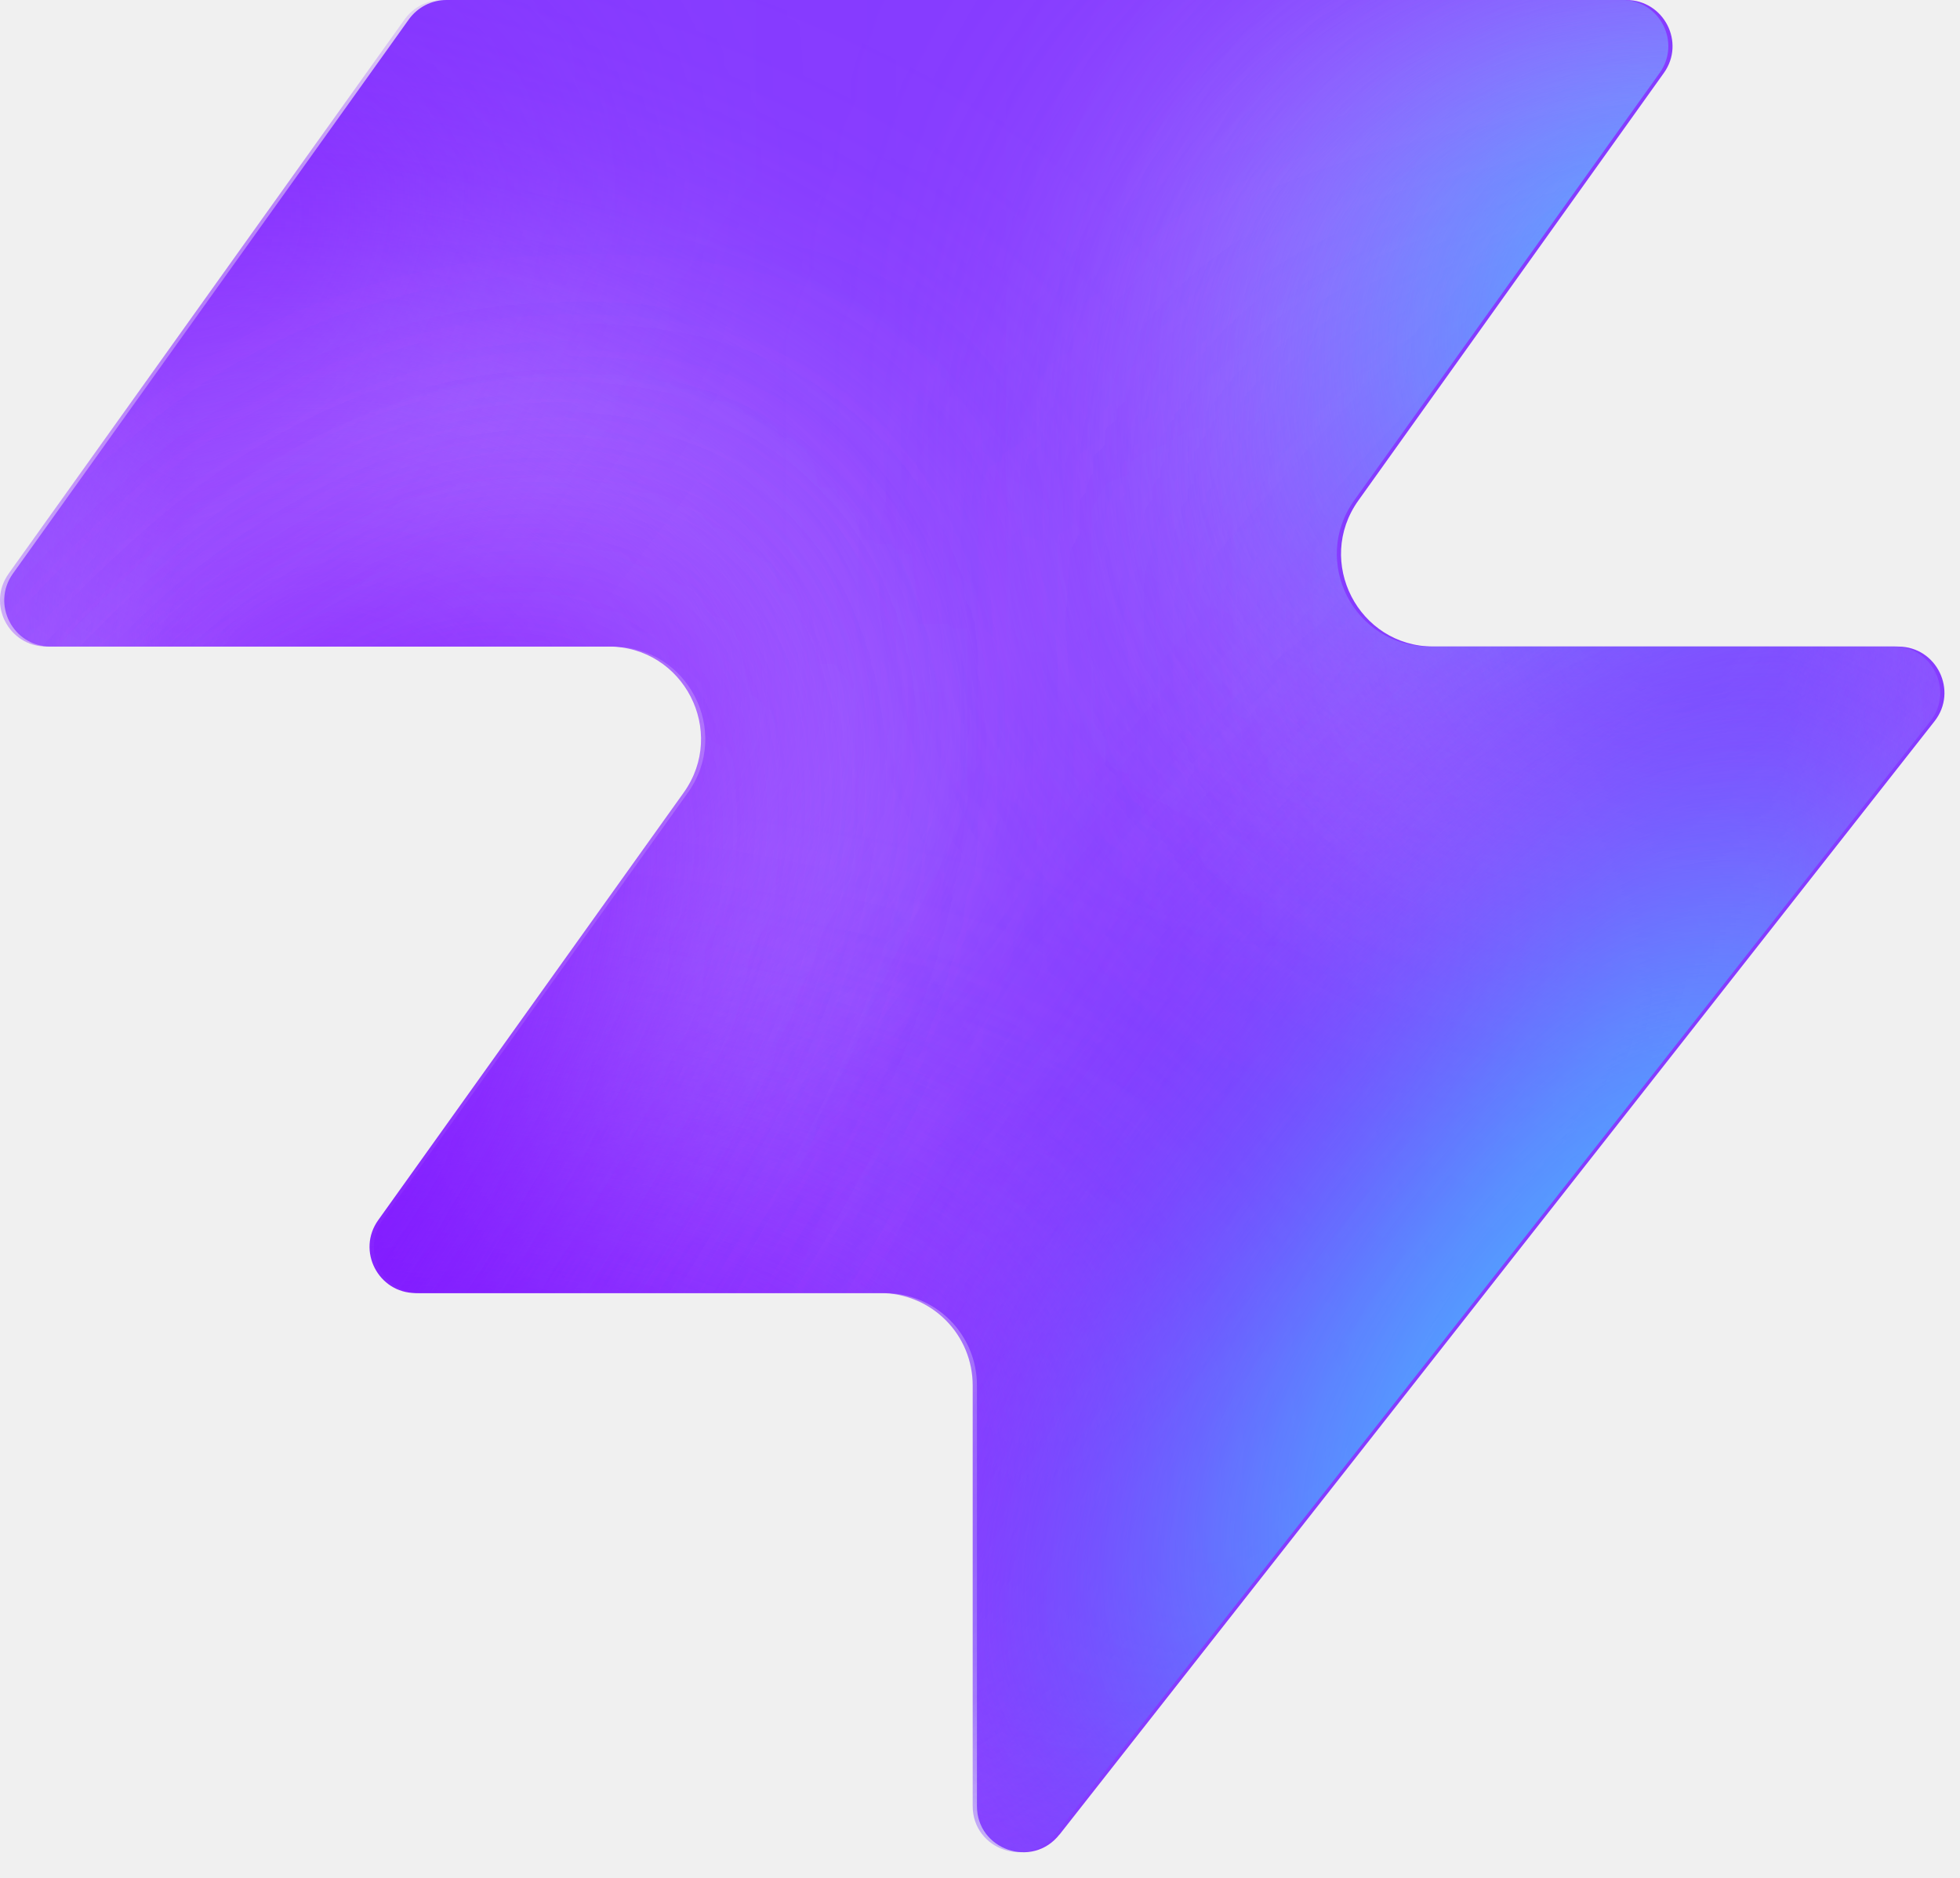
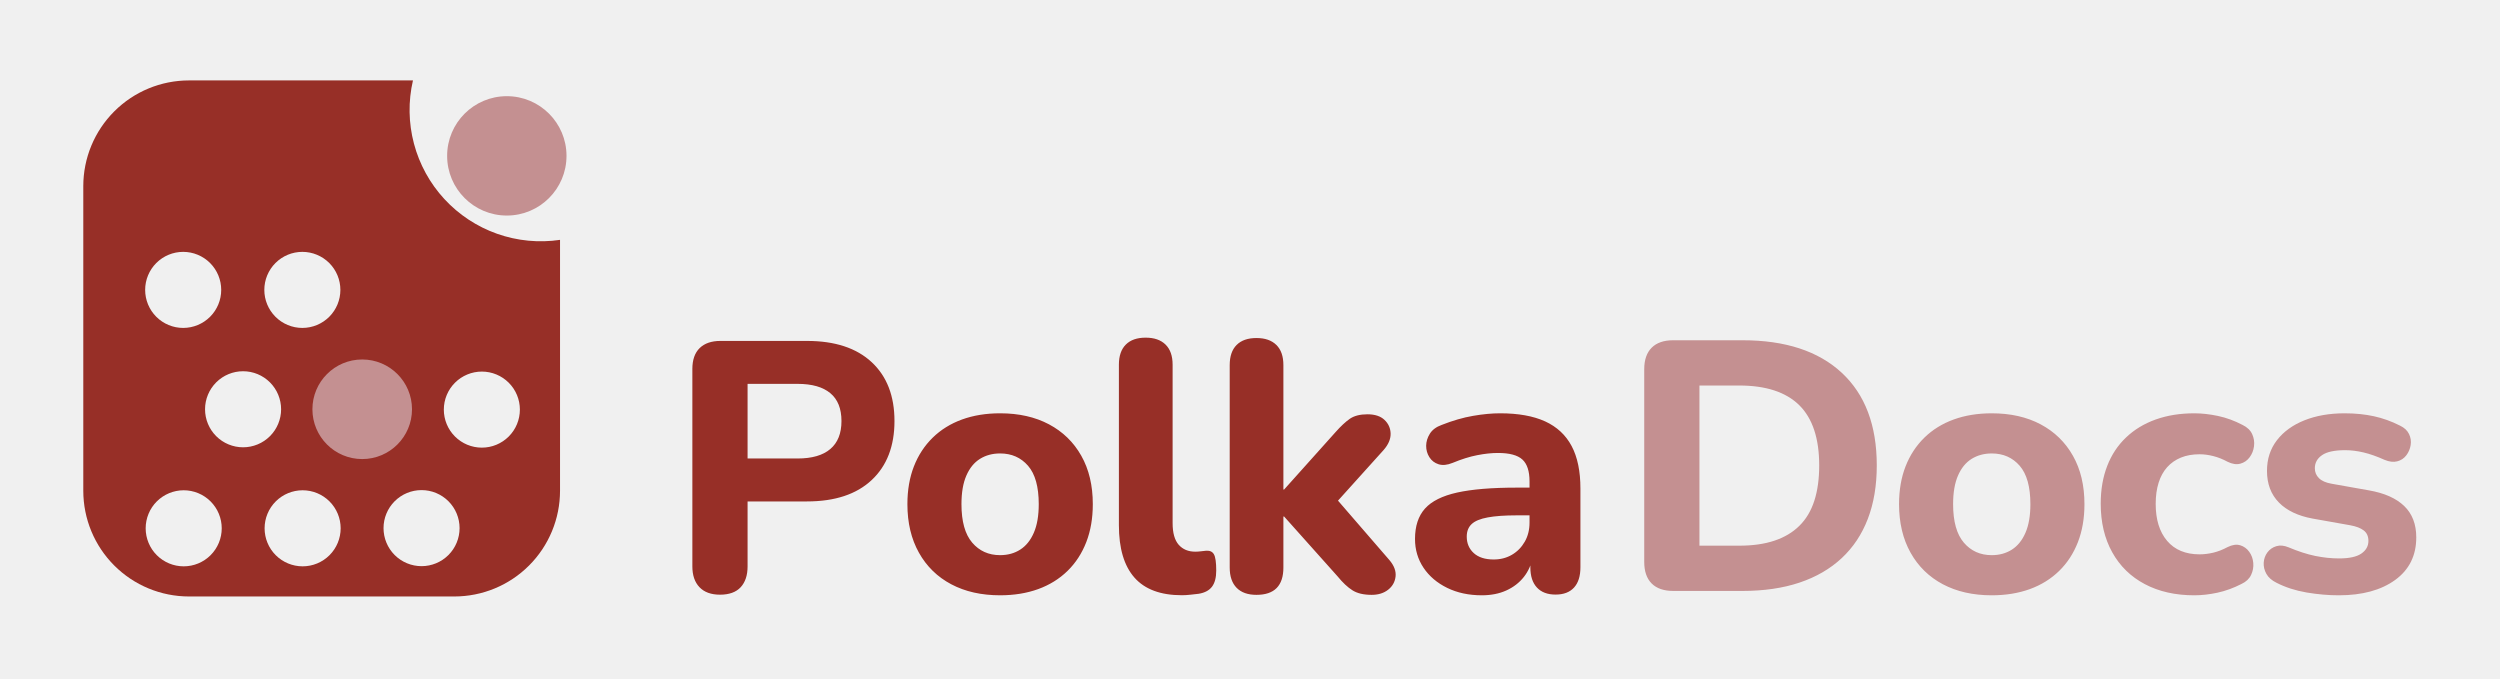
- <svg xmlns="http://www.w3.org/2000/svg" width="48" height="46" fill="none" viewBox="0 0 48 46">
-   <path fill="#863bff" d="M25.946 44.938c-.664.845-2.021.375-2.021-.698V33.937a2.26 2.26 0 0 0-2.262-2.262H10.287c-.92 0-1.456-1.04-.92-1.788l7.48-10.471c1.07-1.497 0-3.578-1.842-3.578H1.237c-.92 0-1.456-1.04-.92-1.788L10.013.474c.214-.297.556-.474.92-.474h28.894c.92 0 1.456 1.04.92 1.788l-7.48 10.471c-1.07 1.498 0 3.579 1.842 3.579h11.377c.943 0 1.473 1.088.89 1.83L25.947 44.94z" style="fill:#863bff;fill:color(display-p3 .525 .23 1);fill-opacity:1" />
-   <mask id="a" width="48" height="46" x="0" y="0" maskUnits="userSpaceOnUse" style="mask-type:alpha">
-     <path fill="#000" d="M25.842 44.938c-.664.844-2.021.375-2.021-.698V33.937a2.26 2.26 0 0 0-2.262-2.262H10.183c-.92 0-1.456-1.04-.92-1.788l7.48-10.471c1.07-1.498 0-3.579-1.842-3.579H1.133c-.92 0-1.456-1.04-.92-1.787L9.91.473c.214-.297.556-.474.92-.474h28.894c.92 0 1.456 1.04.92 1.788l-7.48 10.471c-1.07 1.498 0 3.578 1.842 3.578h11.377c.943 0 1.473 1.088.89 1.832L25.843 44.94z" style="fill:#000;fill-opacity:1" />
-   </mask>
-   <g mask="url(#a)">
-     <g filter="url(#b)">
-       <ellipse cx="5.508" cy="14.704" fill="#ede6ff" rx="5.508" ry="14.704" style="fill:#ede6ff;fill:color(display-p3 .927 .903 1);fill-opacity:1" transform="matrix(.00324 1 1 -.00324 -4.47 31.516)" />
-     </g>
-     <g filter="url(#c)">
-       <ellipse cx="10.399" cy="29.851" fill="#ede6ff" rx="10.399" ry="29.851" style="fill:#ede6ff;fill:color(display-p3 .927 .903 1);fill-opacity:1" transform="matrix(.00324 1 1 -.00324 -39.328 7.883)" />
-     </g>
-     <g filter="url(#d)">
-       <ellipse cx="5.508" cy="30.487" fill="#7e14ff" rx="5.508" ry="30.487" style="fill:#7e14ff;fill:color(display-p3 .492 .077 1);fill-opacity:1" transform="rotate(89.814 -25.913 -14.639)scale(1 -1)" />
-     </g>
-     <g filter="url(#e)">
-       <ellipse cx="5.508" cy="30.599" fill="#7e14ff" rx="5.508" ry="30.599" style="fill:#7e14ff;fill:color(display-p3 .492 .077 1);fill-opacity:1" transform="rotate(89.814 -32.644 -3.334)scale(1 -1)" />
-     </g>
-     <g filter="url(#f)">
-       <ellipse cx="5.508" cy="30.599" fill="#7e14ff" rx="5.508" ry="30.599" style="fill:#7e14ff;fill:color(display-p3 .492 .077 1);fill-opacity:1" transform="matrix(.00324 1 1 -.00324 -34.34 30.47)" />
-     </g>
-     <g filter="url(#g)">
-       <ellipse cx="14.072" cy="22.078" fill="#ede6ff" rx="14.072" ry="22.078" style="fill:#ede6ff;fill:color(display-p3 .927 .903 1);fill-opacity:1" transform="rotate(93.35 24.506 48.493)scale(-1 1)" />
-     </g>
-     <g filter="url(#h)">
-       <ellipse cx="3.47" cy="21.501" fill="#7e14ff" rx="3.47" ry="21.501" style="fill:#7e14ff;fill:color(display-p3 .492 .077 1);fill-opacity:1" transform="rotate(89.009 28.708 47.59)scale(-1 1)" />
-     </g>
-     <g filter="url(#i)">
-       <ellipse cx="3.47" cy="21.501" fill="#7e14ff" rx="3.47" ry="21.501" style="fill:#7e14ff;fill:color(display-p3 .492 .077 1);fill-opacity:1" transform="rotate(89.009 28.708 47.59)scale(-1 1)" />
-     </g>
-     <g filter="url(#j)">
-       <ellipse cx=".387" cy="8.972" fill="#7e14ff" rx="4.407" ry="29.108" style="fill:#7e14ff;fill:color(display-p3 .492 .077 1);fill-opacity:1" transform="rotate(39.51 .387 8.972)" />
-     </g>
-     <g filter="url(#k)">
-       <ellipse cx="47.523" cy="-6.092" fill="#7e14ff" rx="4.407" ry="29.108" style="fill:#7e14ff;fill:color(display-p3 .492 .077 1);fill-opacity:1" transform="rotate(37.892 47.523 -6.092)" />
-     </g>
-     <g filter="url(#l)">
-       <ellipse cx="41.412" cy="6.333" fill="#47bfff" rx="5.971" ry="9.665" style="fill:#47bfff;fill:color(display-p3 .28 .748 1);fill-opacity:1" transform="rotate(37.892 41.412 6.333)" />
-     </g>
-     <g filter="url(#m)">
-       <ellipse cx="-1.879" cy="38.332" fill="#7e14ff" rx="4.407" ry="29.108" style="fill:#7e14ff;fill:color(display-p3 .492 .077 1);fill-opacity:1" transform="rotate(37.892 -1.88 38.332)" />
-     </g>
-     <g filter="url(#n)">
-       <ellipse cx="-1.879" cy="38.332" fill="#7e14ff" rx="4.407" ry="29.108" style="fill:#7e14ff;fill:color(display-p3 .492 .077 1);fill-opacity:1" transform="rotate(37.892 -1.88 38.332)" />
-     </g>
-     <g filter="url(#o)">
-       <ellipse cx="35.651" cy="29.907" fill="#7e14ff" rx="4.407" ry="29.108" style="fill:#7e14ff;fill:color(display-p3 .492 .077 1);fill-opacity:1" transform="rotate(37.892 35.651 29.907)" />
-     </g>
-     <g filter="url(#p)">
-       <ellipse cx="38.418" cy="32.4" fill="#47bfff" rx="5.971" ry="15.297" style="fill:#47bfff;fill:color(display-p3 .28 .748 1);fill-opacity:1" transform="rotate(37.892 38.418 32.4)" />
-     </g>
+ <svg xmlns="http://www.w3.org/2000/svg" width="733" height="199" viewBox="0 0 733 199" fill="none">
+   <g clip-path="url(#clip0_1092_174)">
+     <path d="M55.42 23.578H121.08C119.665 29.685 119.764 36.046 121.368 42.106C122.971 48.167 126.031 53.744 130.282 58.352C134.532 62.96 139.844 66.46 145.755 68.547C151.667 70.634 157.999 71.246 164.2 70.328V143.888C164.2 152.11 160.934 159.995 155.12 165.808C149.307 171.622 141.422 174.888 133.2 174.888H55.42C47.198 174.888 39.313 171.622 33.5 165.808C27.686 159.995 24.42 152.11 24.42 143.888V54.578C24.42 46.356 27.686 38.471 33.5 32.658C39.313 26.844 47.198 23.578 55.42 23.578ZM42.56 84.998C42.56 87.955 43.735 90.791 45.826 92.882C47.917 94.973 50.753 96.148 53.71 96.148C56.667 96.148 59.503 94.973 61.594 92.882C63.685 90.791 64.86 87.955 64.86 84.998C64.86 82.041 63.685 79.205 61.594 77.114C59.503 75.023 56.667 73.848 53.71 73.848C50.753 73.848 47.917 75.023 45.826 77.114C43.735 79.205 42.56 82.041 42.56 84.998ZM77.5 84.998C77.5 87.955 78.675 90.791 80.766 92.882C82.857 94.973 85.693 96.148 88.65 96.148C91.607 96.148 94.443 94.973 96.534 92.882C98.625 90.791 99.8 87.955 99.8 84.998C99.8 82.041 98.625 79.205 96.534 77.114C94.443 75.023 91.607 73.848 88.65 73.848C85.693 73.848 82.857 75.023 80.766 77.114C78.675 79.205 77.5 82.041 77.5 84.998ZM60.12 119.998C60.12 122.955 61.295 125.791 63.386 127.882C65.477 129.973 68.313 131.148 71.27 131.148C74.227 131.148 77.063 129.973 79.154 127.882C81.245 125.791 82.42 122.955 82.42 119.998C82.42 117.041 81.245 114.205 79.154 112.114C77.063 110.023 74.227 108.848 71.27 108.848C68.313 108.848 65.477 110.023 63.386 112.114C61.295 114.205 60.12 117.041 60.12 119.998ZM130.13 120.098C130.13 123.055 131.305 125.891 133.396 127.982C135.487 130.073 138.323 131.248 141.28 131.248C144.237 131.248 147.073 130.073 149.164 127.982C151.255 125.891 152.43 123.055 152.43 120.098C152.43 117.141 151.255 114.305 149.164 112.214C147.073 110.123 144.237 108.948 141.28 108.948C138.323 108.948 135.487 110.123 133.396 112.214C131.305 114.305 130.13 117.141 130.13 120.098ZM42.71 154.898C42.71 156.362 42.998 157.812 43.559 159.165C44.119 160.518 44.94 161.747 45.976 162.782C47.011 163.818 48.24 164.639 49.593 165.199C50.946 165.76 52.396 166.048 53.86 166.048C55.324 166.048 56.774 165.76 58.127 165.199C59.48 164.639 60.709 163.818 61.744 162.782C62.78 161.747 63.601 160.518 64.161 159.165C64.722 157.812 65.01 156.362 65.01 154.898C65.01 153.434 64.722 151.984 64.161 150.631C63.601 149.278 62.78 148.049 61.744 147.014C60.709 145.979 59.48 145.157 58.127 144.597C56.774 144.037 55.324 143.748 53.86 143.748C52.396 143.748 50.946 144.037 49.593 144.597C48.24 145.157 47.011 145.979 45.976 147.014C44.94 148.049 44.119 149.278 43.559 150.631C42.998 151.984 42.71 153.434 42.71 154.898ZM77.58 154.898C77.58 157.855 78.755 160.691 80.846 162.782C82.937 164.873 85.773 166.048 88.73 166.048C91.687 166.048 94.523 164.873 96.614 162.782C98.705 160.691 99.88 157.855 99.88 154.898C99.88 151.941 98.705 149.105 96.614 147.014C94.523 144.923 91.687 143.748 88.73 143.748C85.773 143.748 82.937 144.923 80.846 147.014C78.755 149.105 77.58 151.941 77.58 154.898ZM112.45 154.848C112.45 157.805 113.625 160.641 115.716 162.732C117.807 164.823 120.643 165.998 123.6 165.998C126.557 165.998 129.393 164.823 131.484 162.732C133.575 160.641 134.75 157.805 134.75 154.848C134.75 151.891 133.575 149.055 131.484 146.964C129.393 144.873 126.557 143.698 123.6 143.698C120.643 143.698 117.807 144.873 115.716 146.964C113.625 149.055 112.45 151.891 112.45 154.848Z" fill-rule="evenodd" clip-rule="evenodd" fill="#972F27" />
+     <path d="M148.6 63.199C158.265 63.199 166.1 55.364 166.1 45.699C166.1 36.034 158.265 28.199 148.6 28.199C138.935 28.199 131.1 36.034 131.1 45.699C131.1 55.364 138.935 63.199 148.6 63.199Z" fill="#C49091" />
+     <path d="M106.2 134.598C114.263 134.598 120.8 128.062 120.8 119.998C120.8 111.935 114.263 105.398 106.2 105.398C98.137 105.398 91.6 111.935 91.6 119.998C91.6 128.062 98.137 134.598 106.2 134.598Z" fill="#C49091" />
+     <path d="M211.11 174.36C208.497 174.36 206.493 173.633 205.1 172.18C203.7 170.72 203 168.687 203 166.08V108.17C203 105.49 203.717 103.45 205.15 102.05C206.583 100.657 208.607 99.96 211.22 99.96H236.6C244.793 99.96 251.12 102.037 255.58 106.19C260.033 110.337 262.26 116.09 262.26 123.45C262.26 130.81 260.033 136.577 255.58 140.75C251.12 144.93 244.793 147.02 236.6 147.02H219.19V166.08C219.19 168.687 218.513 170.72 217.16 172.18C215.807 173.633 213.79 174.36 211.11 174.36ZM219.19 134.43H233.86C238.067 134.43 241.26 133.507 243.44 131.66C245.627 129.807 246.72 127.07 246.72 123.45C246.72 119.81 245.627 117.083 243.44 115.27C241.26 113.457 238.067 112.55 233.86 112.55H219.19V134.43ZM293.23 174.54C287.75 174.54 282.977 173.463 278.91 171.31C274.843 169.157 271.683 166.07 269.43 162.05C267.177 158.03 266.05 153.287 266.05 147.82C266.05 143.7 266.687 140.007 267.96 136.74C269.233 133.48 271.063 130.68 273.45 128.34C275.843 126 278.71 124.22 282.05 123C285.39 121.787 289.117 121.18 293.23 121.18C298.73 121.18 303.507 122.257 307.56 124.41C311.62 126.563 314.777 129.633 317.03 133.62C319.283 137.6 320.41 142.333 320.41 147.82C320.41 151.947 319.773 155.653 318.5 158.94C317.227 162.227 315.397 165.04 313.01 167.38C310.617 169.72 307.75 171.5 304.41 172.72C301.07 173.933 297.343 174.54 293.23 174.54ZM293.23 162.77C295.477 162.77 297.447 162.227 299.14 161.14C300.84 160.053 302.167 158.407 303.12 156.2C304.08 153.993 304.56 151.2 304.56 147.82C304.56 142.72 303.513 138.967 301.42 136.56C299.327 134.153 296.597 132.95 293.23 132.95C291.003 132.95 289.037 133.48 287.33 134.54C285.623 135.607 284.293 137.237 283.34 139.43C282.38 141.623 281.9 144.42 281.9 147.82C281.9 152.88 282.947 156.637 285.04 159.09C287.133 161.543 289.863 162.77 293.23 162.77ZM346.52 174.52C340.293 174.52 335.66 172.797 332.62 169.35C329.58 165.91 328.06 160.783 328.06 153.97V106.94C328.06 104.353 328.737 102.383 330.09 101.03C331.443 99.677 333.38 99 335.9 99C338.42 99 340.367 99.677 341.74 101.03C343.12 102.383 343.81 104.353 343.81 106.94V153.38C343.81 156.253 344.403 158.367 345.59 159.72C346.783 161.073 348.403 161.75 350.45 161.75C350.983 161.75 351.503 161.717 352.01 161.65C352.523 161.583 353.043 161.527 353.57 161.48C354.677 161.38 355.457 161.72 355.91 162.5C356.37 163.28 356.6 164.877 356.6 167.29C356.6 169.35 356.187 170.927 355.36 172.02C354.533 173.113 353.223 173.807 351.43 174.1C350.797 174.173 350.027 174.26 349.12 174.36C348.213 174.467 347.347 174.52 346.52 174.52ZM368.39 174.41C365.87 174.41 363.933 173.723 362.58 172.35C361.227 170.97 360.55 168.987 360.55 166.4V107.05C360.55 104.457 361.227 102.487 362.58 101.14C363.933 99.787 365.87 99.11 368.39 99.11C370.91 99.11 372.857 99.787 374.23 101.14C375.603 102.487 376.29 104.457 376.29 107.05V143.53H376.5L391.55 126.73C393.09 124.99 394.497 123.677 395.77 122.79C397.043 121.91 398.767 121.47 400.94 121.47C403.12 121.47 404.787 122.02 405.94 123.12C407.1 124.22 407.697 125.567 407.73 127.16C407.757 128.753 407.07 130.35 405.67 131.95L389.68 149.7V143.76L407.38 164.22C408.76 165.847 409.36 167.453 409.18 169.04C409 170.62 408.273 171.91 407 172.91C405.727 173.91 404.117 174.41 402.17 174.41C399.81 174.41 397.933 173.967 396.54 173.08C395.14 172.2 393.68 170.83 392.16 168.97L376.5 151.44H376.29V166.4C376.29 171.74 373.657 174.41 368.39 174.41ZM434.48 174.54C430.667 174.54 427.28 173.817 424.32 172.37C421.36 170.923 419.047 168.957 417.38 166.47C415.713 163.983 414.88 161.167 414.88 158.02C414.88 154.267 415.853 151.3 417.8 149.12C419.747 146.947 422.897 145.377 427.25 144.41C431.61 143.45 437.42 142.97 444.68 142.97H450.15V151.1H444.72C441.193 151.1 438.347 151.303 436.18 151.71C434.007 152.11 432.443 152.76 431.49 153.66C430.53 154.56 430.05 155.783 430.05 157.33C430.05 159.297 430.733 160.907 432.1 162.16C433.473 163.413 435.42 164.04 437.94 164.04C439.953 164.04 441.743 163.577 443.31 162.65C444.877 161.73 446.127 160.457 447.06 158.83C447.993 157.203 448.46 155.323 448.46 153.19V141.17C448.46 138.15 447.76 136.003 446.36 134.73C444.96 133.45 442.573 132.81 439.2 132.81C437.34 132.81 435.31 133.027 433.11 133.46C430.91 133.887 428.513 134.637 425.92 135.71C424.34 136.357 422.963 136.493 421.79 136.12C420.623 135.747 419.723 135.053 419.09 134.04C418.457 133.033 418.143 131.92 418.15 130.7C418.163 129.487 418.523 128.31 419.23 127.17C419.943 126.03 421.09 125.173 422.67 124.6C425.91 123.32 428.98 122.43 431.88 121.93C434.78 121.43 437.423 121.18 439.81 121.18C445.163 121.18 449.57 121.97 453.03 123.55C456.49 125.137 459.08 127.547 460.8 130.78C462.52 134.013 463.38 138.163 463.38 143.23V166.32C463.38 168.913 462.757 170.897 461.51 172.27C460.257 173.643 458.45 174.33 456.09 174.33C453.73 174.33 451.91 173.643 450.63 172.27C449.343 170.897 448.7 168.913 448.7 166.32V162.46L449.44 163.15C449.013 165.47 448.127 167.48 446.78 169.18C445.433 170.873 443.72 172.19 441.64 173.13C439.56 174.07 437.173 174.54 434.48 174.54Z" fill="#972F27" />
+     <path d="M490.58 173.262C487.833 173.262 485.73 172.535 484.27 171.082C482.817 169.622 482.09 167.518 482.09 164.772V108.252C482.09 105.505 482.817 103.402 484.27 101.942C485.73 100.488 487.833 99.762 490.58 99.762H510.91C523.45 99.762 533.147 102.938 540 109.292C546.847 115.652 550.27 124.708 550.27 136.462C550.27 142.348 549.397 147.568 547.65 152.122C545.903 156.675 543.347 160.518 539.98 163.652C536.613 166.792 532.5 169.178 527.64 170.812C522.78 172.445 517.203 173.262 510.91 173.262H490.58ZM498.28 159.992H509.91C513.897 159.992 517.35 159.502 520.27 158.522C523.197 157.542 525.637 156.085 527.59 154.152C529.55 152.218 531.007 149.775 531.96 146.822C532.913 143.875 533.39 140.422 533.39 136.462C533.39 128.535 531.44 122.648 527.54 118.802C523.633 114.955 517.757 113.032 509.91 113.032H498.28V159.992ZM583.98 174.542C578.5 174.542 573.727 173.465 569.66 171.312C565.593 169.158 562.433 166.072 560.18 162.052C557.927 158.032 556.8 153.288 556.8 147.822C556.8 143.702 557.437 140.008 558.71 136.742C559.983 133.482 561.813 130.682 564.2 128.342C566.593 126.002 569.46 124.222 572.8 123.002C576.14 121.788 579.867 121.182 583.98 121.182C589.48 121.182 594.257 122.258 598.31 124.412C602.37 126.565 605.527 129.635 607.78 133.622C610.033 137.602 611.16 142.335 611.16 147.822C611.16 151.948 610.523 155.655 609.25 158.942C607.977 162.228 606.147 165.042 603.76 167.382C601.367 169.722 598.5 171.502 595.16 172.722C591.82 173.935 588.093 174.542 583.98 174.542ZM583.98 162.772C586.227 162.772 588.197 162.228 589.89 161.142C591.59 160.055 592.917 158.408 593.87 156.202C594.83 153.995 595.31 151.202 595.31 147.822C595.31 142.722 594.263 138.968 592.17 136.562C590.077 134.155 587.347 132.952 583.98 132.952C581.753 132.952 579.787 133.482 578.08 134.542C576.373 135.608 575.043 137.238 574.09 139.432C573.13 141.625 572.65 144.422 572.65 147.822C572.65 152.882 573.697 156.638 575.79 159.092C577.883 161.545 580.613 162.772 583.98 162.772ZM643.38 174.542C637.833 174.542 632.997 173.452 628.87 171.272C624.75 169.098 621.563 165.988 619.31 161.942C617.057 157.902 615.93 153.148 615.93 147.682C615.93 143.562 616.567 139.868 617.84 136.602C619.107 133.335 620.943 130.558 623.35 128.272C625.75 125.978 628.643 124.222 632.03 123.002C635.417 121.788 639.2 121.182 643.38 121.182C645.547 121.182 647.853 121.438 650.3 121.952C652.747 122.472 655.153 123.352 657.52 124.592C658.893 125.265 659.833 126.165 660.34 127.292C660.853 128.418 661.033 129.595 660.88 130.822C660.727 132.042 660.297 133.128 659.59 134.082C658.883 135.028 657.973 135.652 656.86 135.952C655.747 136.258 654.49 136.065 653.09 135.372C651.757 134.645 650.383 134.098 648.97 133.732C647.557 133.372 646.207 133.192 644.92 133.192C642.847 133.192 641.017 133.518 639.43 134.172C637.843 134.825 636.503 135.762 635.41 136.982C634.31 138.208 633.477 139.722 632.91 141.522C632.337 143.322 632.05 145.398 632.05 147.752C632.05 152.352 633.17 155.965 635.41 158.592C637.65 161.218 640.82 162.532 644.92 162.532C646.207 162.532 647.547 162.368 648.94 162.042C650.327 161.708 651.71 161.168 653.09 160.422C654.49 159.728 655.737 159.545 656.83 159.872C657.917 160.205 658.8 160.845 659.48 161.792C660.16 162.738 660.553 163.825 660.66 165.052C660.767 166.272 660.553 167.445 660.02 168.572C659.487 169.698 658.557 170.575 657.23 171.202C654.917 172.395 652.57 173.252 650.19 173.772C647.817 174.285 645.547 174.542 643.38 174.542ZM685.75 174.542C682.69 174.542 679.543 174.268 676.31 173.722C673.07 173.168 670.14 172.225 667.52 170.892C666.1 170.198 665.093 169.318 664.5 168.252C663.907 167.178 663.647 166.082 663.72 164.962C663.793 163.835 664.157 162.832 664.81 161.952C665.47 161.072 666.34 160.468 667.42 160.142C668.5 159.815 669.703 159.928 671.03 160.482C673.857 161.675 676.463 162.515 678.85 163.002C681.243 163.488 683.567 163.732 685.82 163.732C688.787 163.732 690.96 163.258 692.34 162.312C693.727 161.358 694.42 160.118 694.42 158.592C694.42 157.252 693.96 156.228 693.04 155.522C692.127 154.822 690.8 154.315 689.06 154.002L678.08 152.052C673.773 151.265 670.463 149.685 668.15 147.312C665.837 144.938 664.68 141.855 664.68 138.062C664.68 134.595 665.65 131.602 667.59 129.082C669.53 126.562 672.213 124.615 675.64 123.242C679.073 121.868 683.007 121.182 687.44 121.182C690.54 121.182 693.4 121.468 696.02 122.042C698.647 122.615 701.2 123.532 703.68 124.792C704.94 125.392 705.82 126.208 706.32 127.242C706.82 128.275 706.983 129.352 706.81 130.472C706.637 131.598 706.21 132.608 705.53 133.502C704.85 134.395 703.963 134.982 702.87 135.262C701.777 135.548 700.533 135.402 699.14 134.822C696.92 133.822 694.867 133.098 692.98 132.652C691.1 132.212 689.32 131.992 687.64 131.992C684.493 131.992 682.22 132.478 680.82 133.452C679.413 134.425 678.71 135.702 678.71 137.282C678.71 138.435 679.117 139.412 679.93 140.212C680.737 141.005 681.973 141.545 683.64 141.832L694.62 143.782C699.12 144.568 702.55 146.095 704.91 148.362C707.27 150.628 708.45 153.695 708.45 157.562C708.45 162.895 706.383 167.058 702.25 170.052C698.11 173.045 692.61 174.542 685.75 174.542Z" fill="#C49091" />
  </g>
  <defs>
-     <filter id="b" width="60.045" height="41.654" x="-19.77" y="16.149" color-interpolation-filters="sRGB" filterUnits="userSpaceOnUse">
-       <feFlood flood-opacity="0" result="BackgroundImageFix" />
-       <feBlend in="SourceGraphic" in2="BackgroundImageFix" result="shape" />
-       <feGaussianBlur result="effect1_foregroundBlur_2002_17158" stdDeviation="7.659" />
-     </filter>
-     <filter id="c" width="90.34" height="51.437" x="-54.613" y="-7.533" color-interpolation-filters="sRGB" filterUnits="userSpaceOnUse">
-       <feFlood flood-opacity="0" result="BackgroundImageFix" />
-       <feBlend in="SourceGraphic" in2="BackgroundImageFix" result="shape" />
-       <feGaussianBlur result="effect1_foregroundBlur_2002_17158" stdDeviation="7.659" />
-     </filter>
-     <filter id="d" width="79.355" height="29.4" x="-49.64" y="2.03" color-interpolation-filters="sRGB" filterUnits="userSpaceOnUse">
-       <feFlood flood-opacity="0" result="BackgroundImageFix" />
-       <feBlend in="SourceGraphic" in2="BackgroundImageFix" result="shape" />
-       <feGaussianBlur result="effect1_foregroundBlur_2002_17158" stdDeviation="4.596" />
-     </filter>
-     <filter id="e" width="79.579" height="29.4" x="-45.045" y="20.029" color-interpolation-filters="sRGB" filterUnits="userSpaceOnUse">
-       <feFlood flood-opacity="0" result="BackgroundImageFix" />
-       <feBlend in="SourceGraphic" in2="BackgroundImageFix" result="shape" />
-       <feGaussianBlur result="effect1_foregroundBlur_2002_17158" stdDeviation="4.596" />
-     </filter>
-     <filter id="f" width="79.579" height="29.4" x="-43.513" y="21.178" color-interpolation-filters="sRGB" filterUnits="userSpaceOnUse">
-       <feFlood flood-opacity="0" result="BackgroundImageFix" />
-       <feBlend in="SourceGraphic" in2="BackgroundImageFix" result="shape" />
-       <feGaussianBlur result="effect1_foregroundBlur_2002_17158" stdDeviation="4.596" />
-     </filter>
-     <filter id="g" width="74.749" height="58.852" x="15.756" y="-17.901" color-interpolation-filters="sRGB" filterUnits="userSpaceOnUse">
-       <feFlood flood-opacity="0" result="BackgroundImageFix" />
-       <feBlend in="SourceGraphic" in2="BackgroundImageFix" result="shape" />
-       <feGaussianBlur result="effect1_foregroundBlur_2002_17158" stdDeviation="7.659" />
-     </filter>
-     <filter id="h" width="61.377" height="25.362" x="23.548" y="2.284" color-interpolation-filters="sRGB" filterUnits="userSpaceOnUse">
-       <feFlood flood-opacity="0" result="BackgroundImageFix" />
-       <feBlend in="SourceGraphic" in2="BackgroundImageFix" result="shape" />
-       <feGaussianBlur result="effect1_foregroundBlur_2002_17158" stdDeviation="4.596" />
-     </filter>
-     <filter id="i" width="61.377" height="25.362" x="23.548" y="2.284" color-interpolation-filters="sRGB" filterUnits="userSpaceOnUse">
-       <feFlood flood-opacity="0" result="BackgroundImageFix" />
-       <feBlend in="SourceGraphic" in2="BackgroundImageFix" result="shape" />
-       <feGaussianBlur result="effect1_foregroundBlur_2002_17158" stdDeviation="4.596" />
-     </filter>
-     <filter id="j" width="56.045" height="63.649" x="-27.636" y="-22.853" color-interpolation-filters="sRGB" filterUnits="userSpaceOnUse">
-       <feFlood flood-opacity="0" result="BackgroundImageFix" />
-       <feBlend in="SourceGraphic" in2="BackgroundImageFix" result="shape" />
-       <feGaussianBlur result="effect1_foregroundBlur_2002_17158" stdDeviation="4.596" />
-     </filter>
-     <filter id="k" width="54.814" height="64.646" x="20.116" y="-38.415" color-interpolation-filters="sRGB" filterUnits="userSpaceOnUse">
-       <feFlood flood-opacity="0" result="BackgroundImageFix" />
-       <feBlend in="SourceGraphic" in2="BackgroundImageFix" result="shape" />
-       <feGaussianBlur result="effect1_foregroundBlur_2002_17158" stdDeviation="4.596" />
-     </filter>
-     <filter id="l" width="33.541" height="35.313" x="24.641" y="-11.323" color-interpolation-filters="sRGB" filterUnits="userSpaceOnUse">
-       <feFlood flood-opacity="0" result="BackgroundImageFix" />
-       <feBlend in="SourceGraphic" in2="BackgroundImageFix" result="shape" />
-       <feGaussianBlur result="effect1_foregroundBlur_2002_17158" stdDeviation="4.596" />
-     </filter>
-     <filter id="m" width="54.814" height="64.646" x="-29.286" y="6.009" color-interpolation-filters="sRGB" filterUnits="userSpaceOnUse">
-       <feFlood flood-opacity="0" result="BackgroundImageFix" />
-       <feBlend in="SourceGraphic" in2="BackgroundImageFix" result="shape" />
-       <feGaussianBlur result="effect1_foregroundBlur_2002_17158" stdDeviation="4.596" />
-     </filter>
-     <filter id="n" width="54.814" height="64.646" x="-29.286" y="6.009" color-interpolation-filters="sRGB" filterUnits="userSpaceOnUse">
-       <feFlood flood-opacity="0" result="BackgroundImageFix" />
-       <feBlend in="SourceGraphic" in2="BackgroundImageFix" result="shape" />
-       <feGaussianBlur result="effect1_foregroundBlur_2002_17158" stdDeviation="4.596" />
-     </filter>
-     <filter id="o" width="54.814" height="64.646" x="8.244" y="-2.416" color-interpolation-filters="sRGB" filterUnits="userSpaceOnUse">
-       <feFlood flood-opacity="0" result="BackgroundImageFix" />
-       <feBlend in="SourceGraphic" in2="BackgroundImageFix" result="shape" />
-       <feGaussianBlur result="effect1_foregroundBlur_2002_17158" stdDeviation="4.596" />
-     </filter>
-     <filter id="p" width="39.409" height="43.623" x="18.713" y="10.588" color-interpolation-filters="sRGB" filterUnits="userSpaceOnUse">
-       <feFlood flood-opacity="0" result="BackgroundImageFix" />
-       <feBlend in="SourceGraphic" in2="BackgroundImageFix" result="shape" />
-       <feGaussianBlur result="effect1_foregroundBlur_2002_17158" stdDeviation="4.596" />
-     </filter>
+     <clipPath id="clip0_1092_174">
+       <rect width="733" height="199" fill="white" />
+     </clipPath>
  </defs>
</svg>
